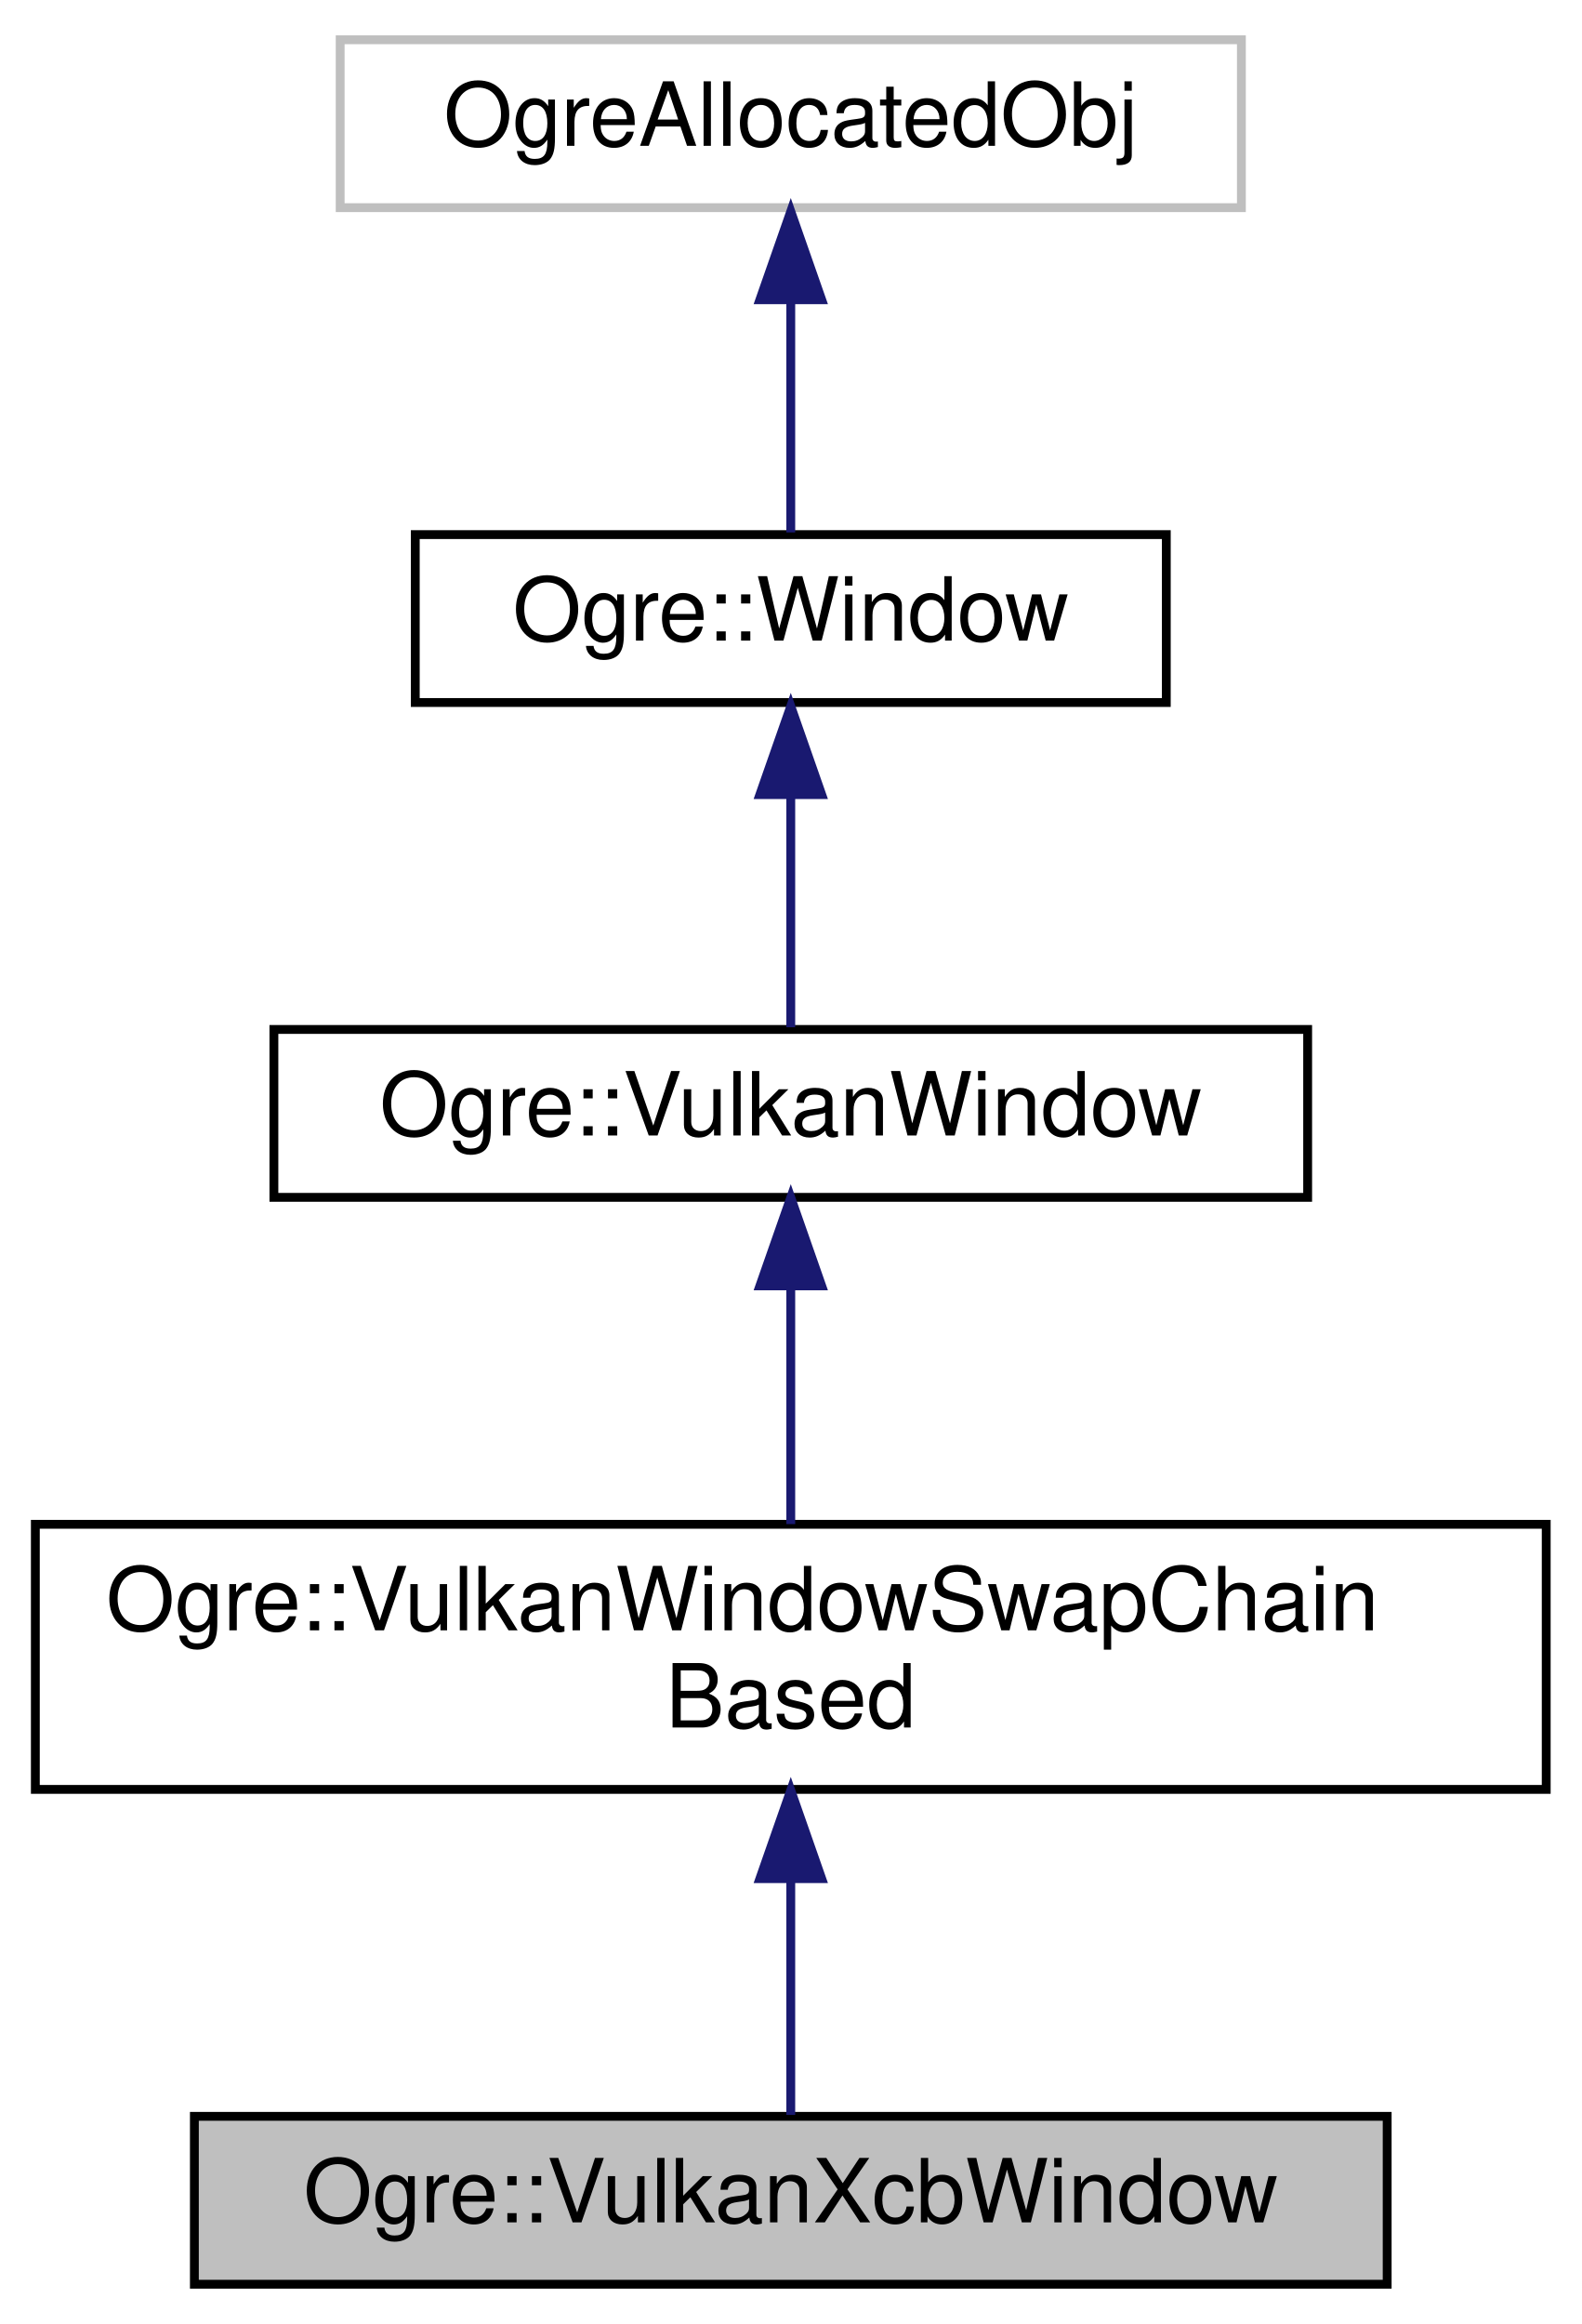
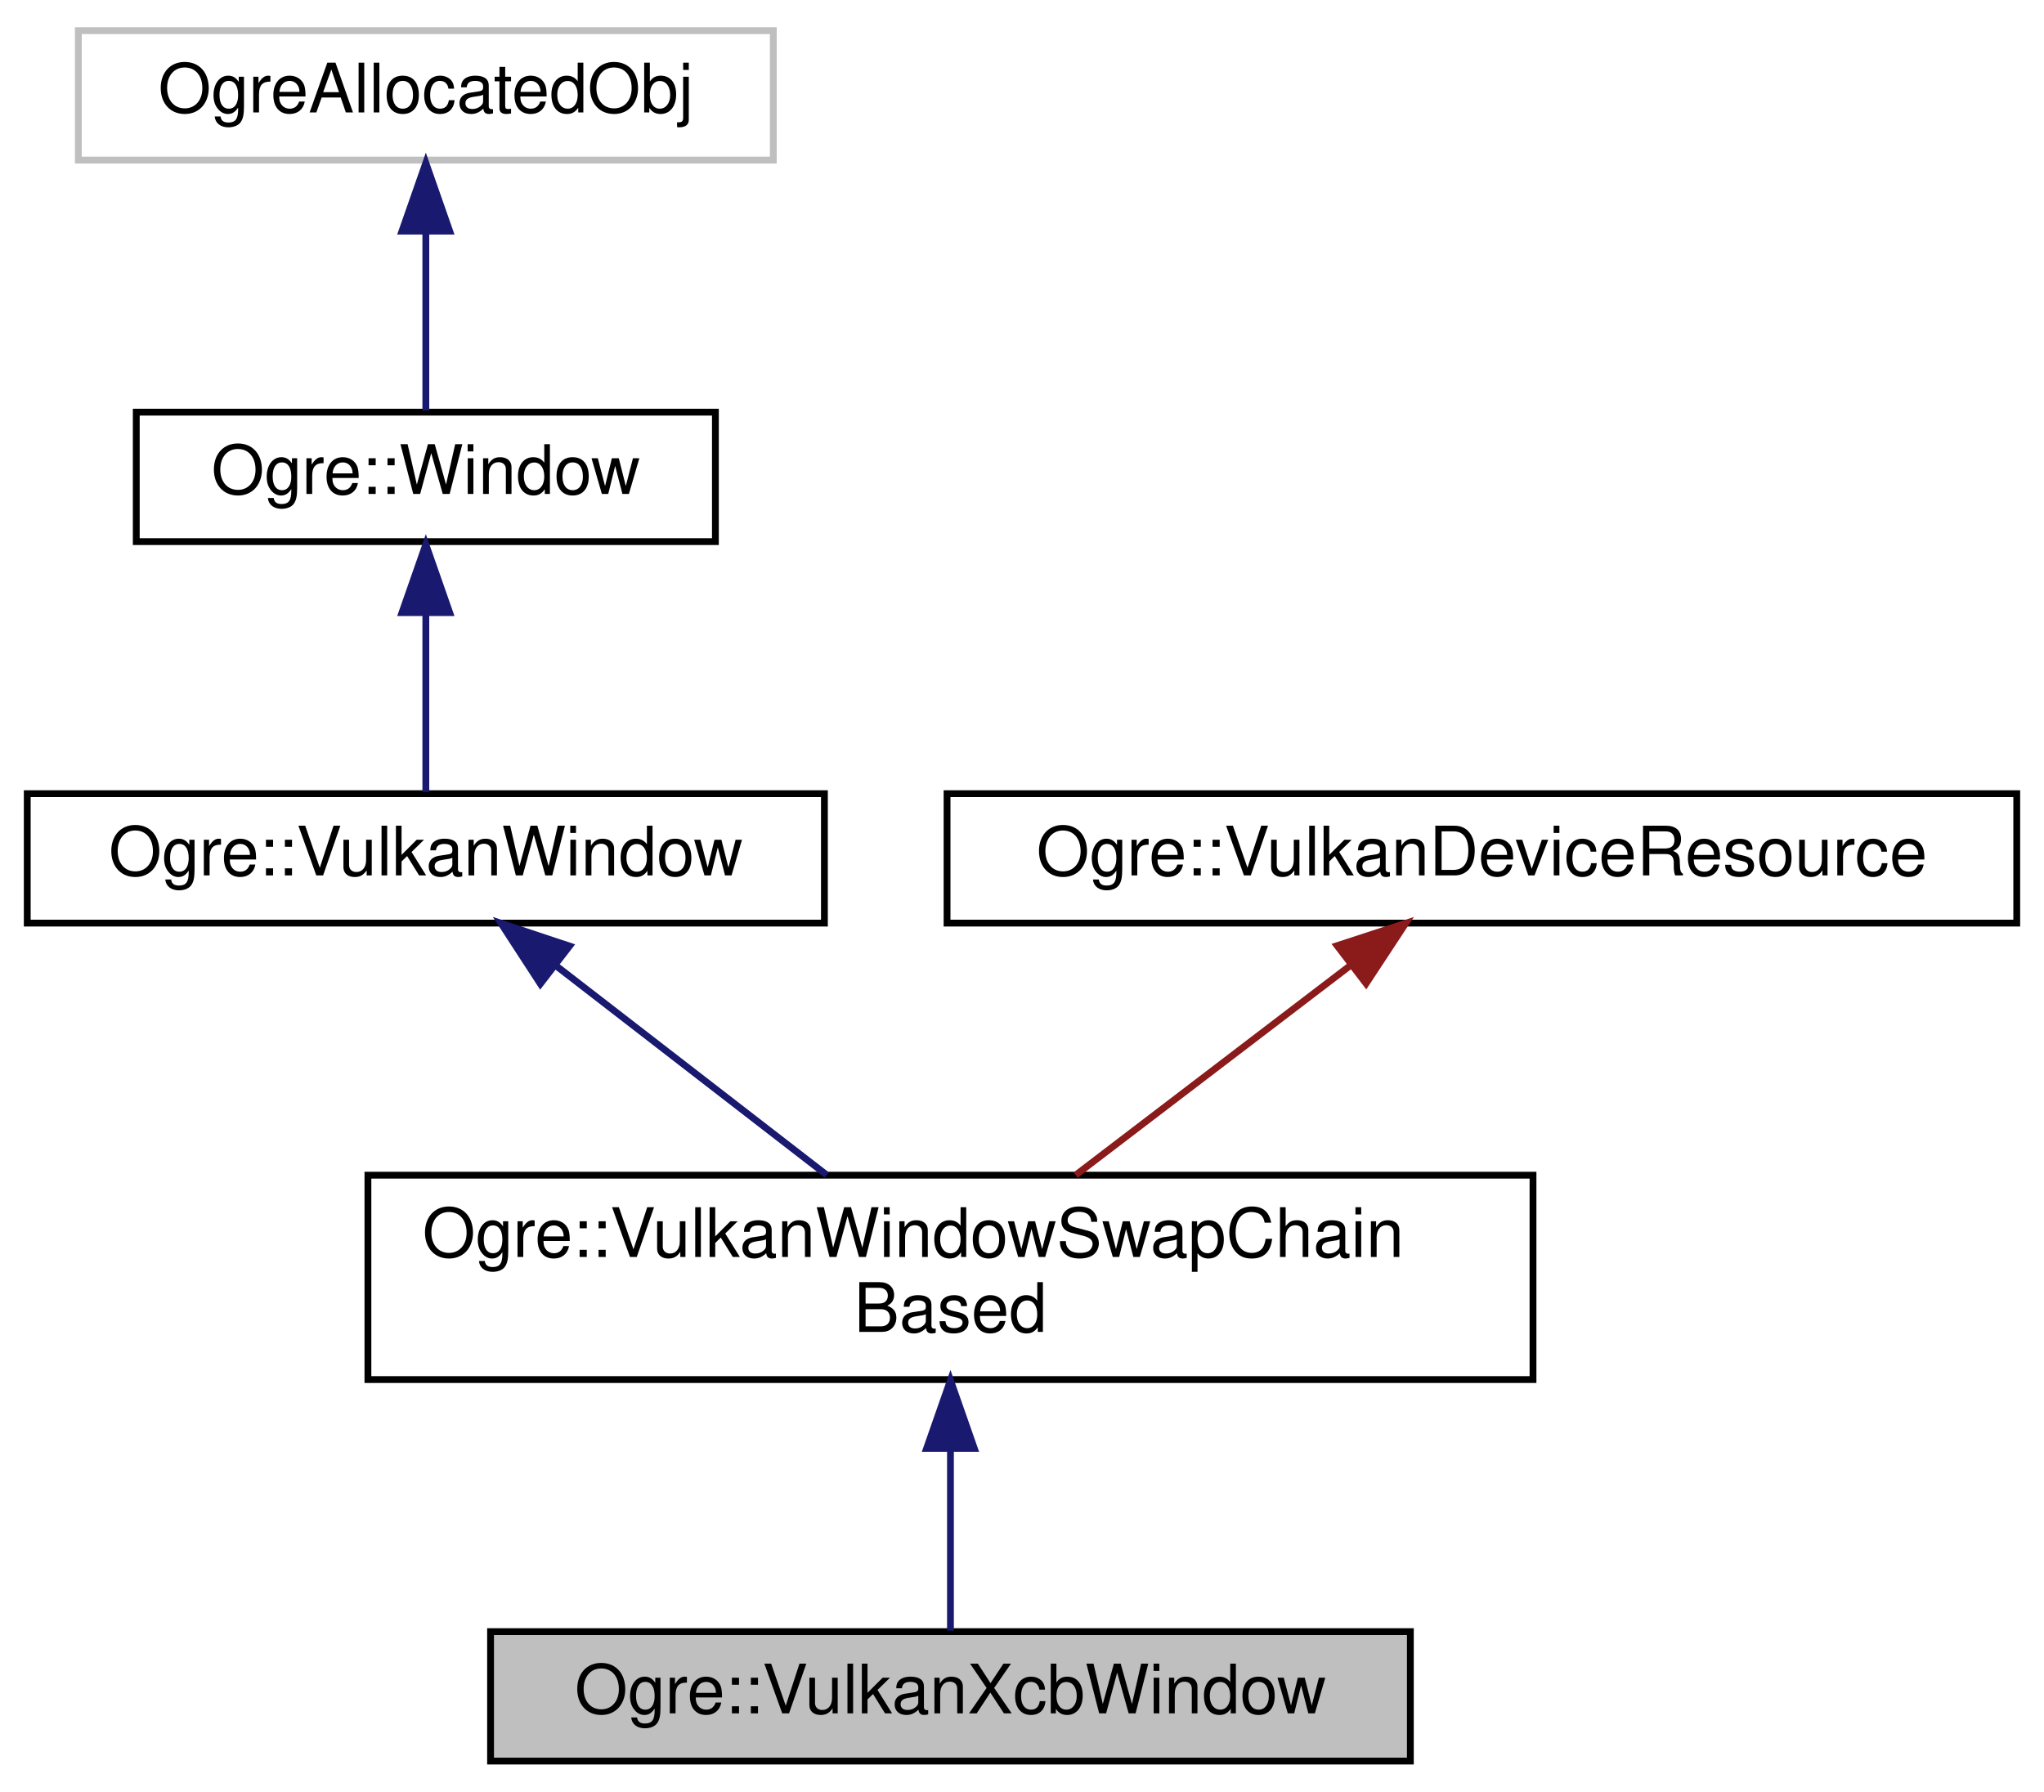
- <svg xmlns="http://www.w3.org/2000/svg" xmlns:xlink="http://www.w3.org/1999/xlink" width="179pt" height="263pt" viewBox="0.00 0.00 179.00 263.00">
+ <svg xmlns="http://www.w3.org/2000/svg" xmlns:xlink="http://www.w3.org/1999/xlink" width="300pt" height="263pt" viewBox="0.00 0.00 300.00 263.00">
  <g id="graph0" class="graph" transform="scale(1 1) rotate(0) translate(4 259)">
    <g id="node1" class="node">
      <g id="a_node1">
        <a xlink:title=" ">
-           <polygon fill="#bfbfbf" stroke="black" points="18,-0.5 18,-19.5 153,-19.5 153,-0.5 18,-0.5" />
-           <text text-anchor="middle" x="85.5" y="-7.5" font-family="Helvetica,sans-Serif" font-size="10.00">Ogre::VulkanXcbWindow</text>
+           <polygon fill="#bfbfbf" stroke="black" points="68,-0.5 68,-19.5 203,-19.5 203,-0.5 68,-0.5" />
+           <text text-anchor="middle" x="135.5" y="-7.5" font-family="Helvetica,sans-Serif" font-size="10.00">Ogre::VulkanXcbWindow</text>
        </a>
      </g>
    </g>
    <g id="node2" class="node">
      <g id="a_node2">
        <a xlink:href="class_ogre_1_1_vulkan_window_swap_chain_based.html" target="_top" xlink:title=" ">
-           <polygon fill="none" stroke="black" points="0,-56.5 0,-86.5 171,-86.5 171,-56.5 0,-56.5" />
-           <text text-anchor="start" x="8" y="-74.5" font-family="Helvetica,sans-Serif" font-size="10.00">Ogre::VulkanWindowSwapChain</text>
-           <text text-anchor="middle" x="85.5" y="-63.5" font-family="Helvetica,sans-Serif" font-size="10.00">Based</text>
+           <polygon fill="none" stroke="black" points="50,-56.5 50,-86.5 221,-86.5 221,-56.5 50,-56.5" />
+           <text text-anchor="start" x="58" y="-74.5" font-family="Helvetica,sans-Serif" font-size="10.00">Ogre::VulkanWindowSwapChain</text>
+           <text text-anchor="middle" x="135.5" y="-63.5" font-family="Helvetica,sans-Serif" font-size="10.00">Based</text>
        </a>
      </g>
    </g>
    <g id="edge1" class="edge">
-       <path fill="none" stroke="midnightblue" d="M85.5,-46.29C85.5,-36.86 85.5,-26.65 85.5,-19.66" />
-       <polygon fill="midnightblue" stroke="midnightblue" points="82,-46.4 85.5,-56.4 89,-46.4 82,-46.4" />
+       <path fill="none" stroke="midnightblue" d="M135.5,-46.29C135.5,-36.86 135.5,-26.65 135.5,-19.66" />
+       <polygon fill="midnightblue" stroke="midnightblue" points="132,-46.4 135.5,-56.4 139,-46.4 132,-46.4" />
    </g>
    <g id="node3" class="node">
      <g id="a_node3">
        <a xlink:href="class_ogre_1_1_vulkan_window.html" target="_top" xlink:title=" ">
-           <polygon fill="none" stroke="black" points="27,-123.5 27,-142.5 144,-142.5 144,-123.5 27,-123.5" />
-           <text text-anchor="middle" x="85.5" y="-130.5" font-family="Helvetica,sans-Serif" font-size="10.00">Ogre::VulkanWindow</text>
+           <polygon fill="none" stroke="black" points="0,-123.5 0,-142.5 117,-142.5 117,-123.5 0,-123.5" />
+           <text text-anchor="middle" x="58.5" y="-130.5" font-family="Helvetica,sans-Serif" font-size="10.00">Ogre::VulkanWindow</text>
        </a>
      </g>
    </g>
    <g id="edge2" class="edge">
-       <path fill="none" stroke="midnightblue" d="M85.5,-113.23C85.5,-104.59 85.5,-94.5 85.5,-86.52" />
-       <polygon fill="midnightblue" stroke="midnightblue" points="82,-113.48 85.5,-123.48 89,-113.48 82,-113.48" />
+       <path fill="none" stroke="midnightblue" d="M77.66,-117.2C89.8,-107.81 105.41,-95.75 117.35,-86.52" />
+       <polygon fill="midnightblue" stroke="midnightblue" points="75.31,-114.59 69.53,-123.48 79.59,-120.13 75.31,-114.59" />
    </g>
    <g id="node4" class="node">
      <g id="a_node4">
        <a xlink:href="class_ogre_1_1_window.html" target="_top" xlink:title=" ">
-           <polygon fill="none" stroke="black" points="43,-179.5 43,-198.5 128,-198.5 128,-179.5 43,-179.5" />
-           <text text-anchor="middle" x="85.5" y="-186.5" font-family="Helvetica,sans-Serif" font-size="10.00">Ogre::Window</text>
+           <polygon fill="none" stroke="black" points="16,-179.5 16,-198.5 101,-198.5 101,-179.5 16,-179.5" />
+           <text text-anchor="middle" x="58.5" y="-186.5" font-family="Helvetica,sans-Serif" font-size="10.00">Ogre::Window</text>
        </a>
      </g>
    </g>
    <g id="edge3" class="edge">
-       <path fill="none" stroke="midnightblue" d="M85.5,-168.8C85.5,-159.91 85.5,-149.78 85.5,-142.75" />
-       <polygon fill="midnightblue" stroke="midnightblue" points="82,-169.08 85.5,-179.08 89,-169.08 82,-169.08" />
+       <path fill="none" stroke="midnightblue" d="M58.5,-168.8C58.5,-159.91 58.5,-149.78 58.5,-142.75" />
+       <polygon fill="midnightblue" stroke="midnightblue" points="55,-169.08 58.5,-179.08 62,-169.08 55,-169.08" />
    </g>
    <g id="node5" class="node">
      <g id="a_node5">
        <a xlink:title=" ">
-           <polygon fill="none" stroke="#bfbfbf" points="34.5,-235.5 34.5,-254.5 136.5,-254.5 136.5,-235.5 34.5,-235.5" />
-           <text text-anchor="middle" x="85.5" y="-242.5" font-family="Helvetica,sans-Serif" font-size="10.00">OgreAllocatedObj</text>
+           <polygon fill="none" stroke="#bfbfbf" points="7.5,-235.5 7.5,-254.5 109.5,-254.5 109.5,-235.5 7.5,-235.5" />
+           <text text-anchor="middle" x="58.5" y="-242.5" font-family="Helvetica,sans-Serif" font-size="10.00">OgreAllocatedObj</text>
        </a>
      </g>
    </g>
    <g id="edge4" class="edge">
-       <path fill="none" stroke="midnightblue" d="M85.5,-224.8C85.5,-215.91 85.5,-205.78 85.5,-198.75" />
-       <polygon fill="midnightblue" stroke="midnightblue" points="82,-225.08 85.5,-235.08 89,-225.08 82,-225.08" />
+       <path fill="none" stroke="midnightblue" d="M58.5,-224.8C58.5,-215.91 58.5,-205.78 58.5,-198.75" />
+       <polygon fill="midnightblue" stroke="midnightblue" points="55,-225.08 58.5,-235.08 62,-225.08 55,-225.08" />
+     </g>
+     <g id="node6" class="node">
+       <g id="a_node6">
+         <a xlink:href="class_ogre_1_1_vulkan_device_resource.html" target="_top" xlink:title="Represents a Vulkan device depended rendering resource.">
+           <polygon fill="none" stroke="black" points="135,-123.5 135,-142.5 292,-142.5 292,-123.5 135,-123.5" />
+           <text text-anchor="middle" x="213.5" y="-130.5" font-family="Helvetica,sans-Serif" font-size="10.00">Ogre::VulkanDeviceResource</text>
+         </a>
+       </g>
+     </g>
+     <g id="edge5" class="edge">
+       <path fill="none" stroke="#8b1a1a" d="M194.09,-117.2C181.79,-107.81 165.98,-95.75 153.88,-86.52" />
+       <polygon fill="#8b1a1a" stroke="#8b1a1a" points="192.25,-120.19 202.32,-123.48 196.5,-114.63 192.25,-120.19" />
    </g>
  </g>
</svg>
